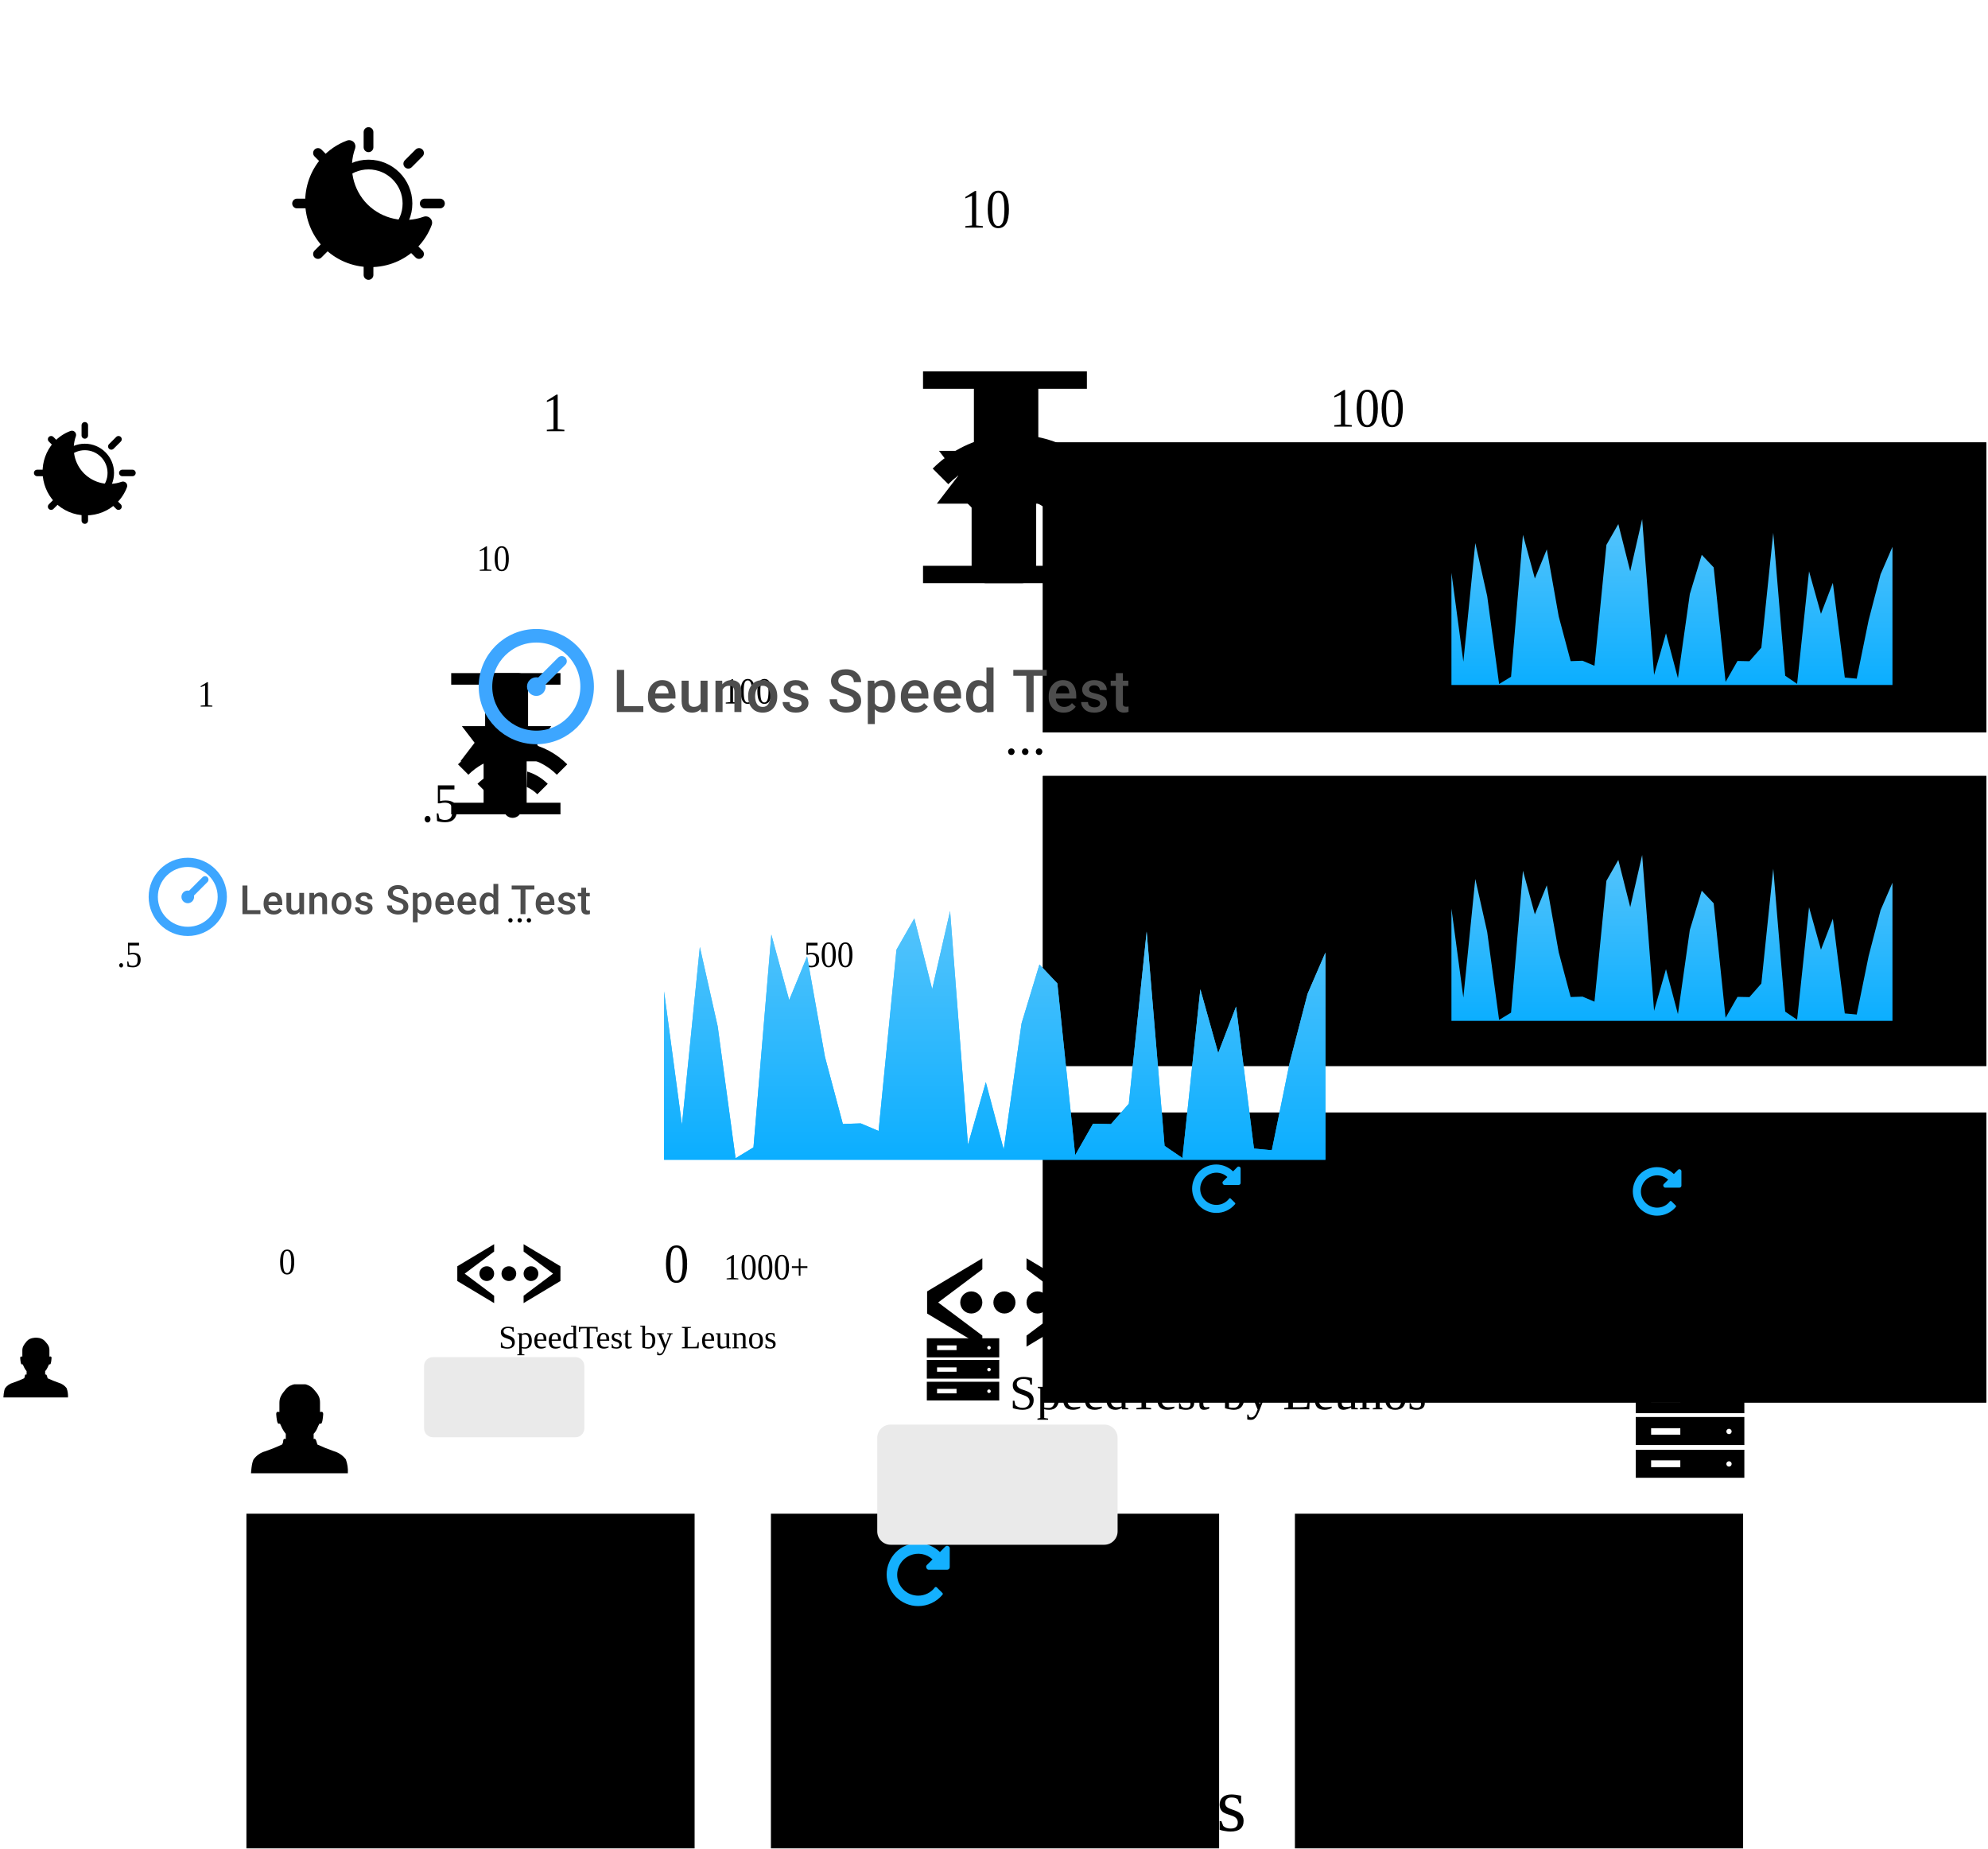
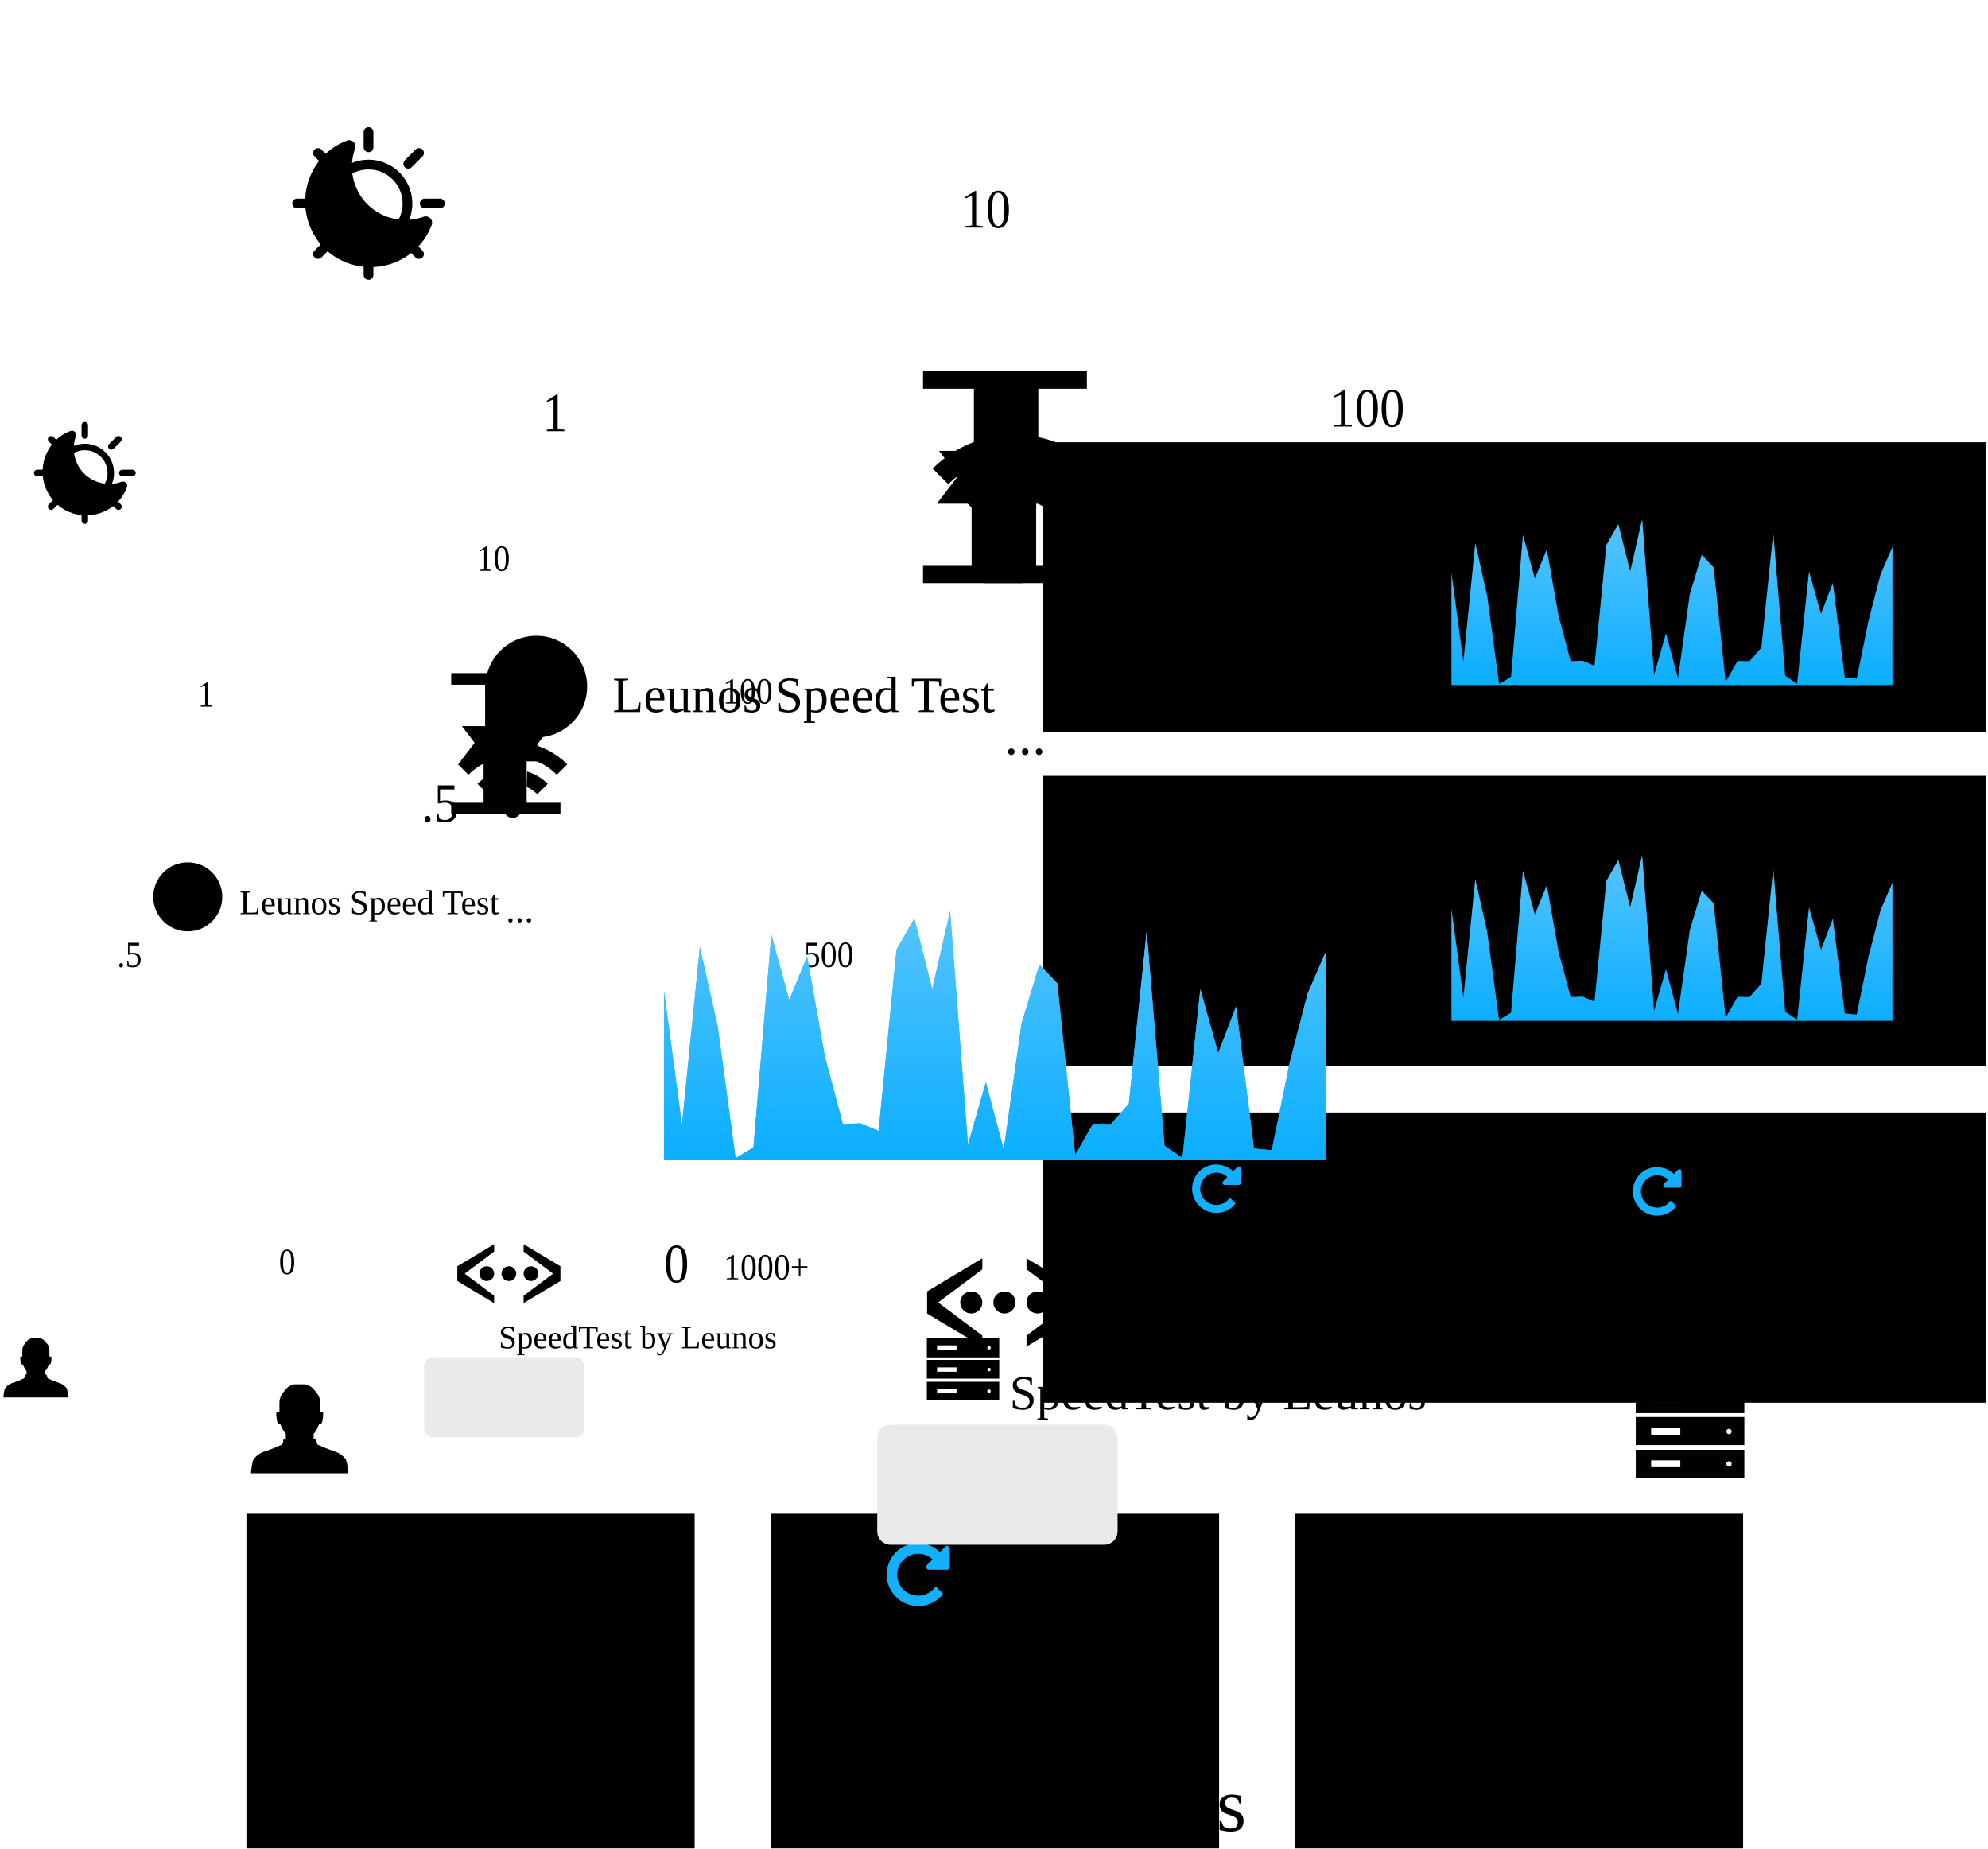
<svg xmlns="http://www.w3.org/2000/svg" xmlns:xlink="http://www.w3.org/1999/xlink" version="1.1" id="OpenSpeedtest" class="openSpeedtestApp">
  <symbol id="logo" viewBox="0 0 262.79 50.38">
    <g>
-       <circle cx="24" cy="25" r="12" style="fill:none;stroke:#3da6ff;stroke-width:3.2" />
-       <path d="M24 25 L30 19" style="fill:none;stroke:#3da6ff;stroke-width:2.4;stroke-linecap:round" />
-       <circle cx="24" cy="25" r="2.2" style="fill:#3da6ff" />
-       <text x="42" y="31" style="font-family:Roboto, Arial, sans-serif;font-size:14px;letter-spacing:.2px;fill:#4d4d4d;font-weight:500">Leunos Speed Test</text>
+       <circle class="logoIconStroke" cx="24" cy="25" r="12" />
+       <path class="logoIconStroke" d="M24 25 L30 19" />
+       <circle class="logoIconFill" cx="24" cy="25" r="2.2" />
+       <text class="logoText" x="42" y="31">Leunos Speed Test</text>
    </g>
  </symbol>
  <symbol id="mainGaugebg" viewBox="0 0 295.93 270.18">
    <path fill="none" d="M64.32,256.41a137,137,0,1,1,192.09-24.8l-.07.09a134.45,134.45,0,0,1-24.71,24.71" />
  </symbol>
  <symbol id="mainGaugeBlue" viewBox="0 0 295.93 270.18">
    <path fill="none" d="M64.32,256.41a137,137,0,1,1,192.09-24.8l-.07.09a134.45,134.45,0,0,1-24.71,24.71" />
  </symbol>
  <symbol id="mainGaugeWhite" viewBox="0 0 295.93 270.18">
    <path fill="none" d="M64.32,256.41a137,137,0,1,1,192.09-24.8l-.07.09a134.45,134.45,0,0,1-24.71,24.71" />
  </symbol>
  <symbol id="oDoMeter" viewBox="0 0 295.93 270.18">
    <text transform="translate(76.34 264.28) scale(0.9 1)">0</text>
    <text transform="translate(23.81 164.6) scale(0.9 1)">.5</text>
    <text transform="translate(50.01 80.11) scale(0.9 1)">1</text>
    <text transform="translate(140.58 36.04) scale(0.9 1)">10</text>
    <text transform="translate(220.43 79.11) scale(0.9 1)">100</text>
    <text transform="translate(246.71 164.6) scale(0.9 1)">500</text>
    <text id="oDoTopSpeed" class="oDoTop-Speed" transform="translate(220.71 265.99) scale(0.9 1)">1000+</text>
    <text id="oDoLiveSpeed" class="oDoLive-Speed" transform="translate(150 150) scale(1 1)">...</text>
    <text id="oDoLiveStatus" class="oDoLive-Status" transform="translate(151 170) scale(1 1)" />
  </symbol>
  <symbol id="progressBar" viewBox="0 0 293.53 18.38">
    <defs>
      <symbol id="personLeft" class="uiBg" viewBox="0 0 33.46 30.9">
        <path d="M32.7,4.8a7.81,7.81,0,0,1-4.1,2.8,61.42,61.42,0,0,0-5.7,2.3s-.1.3-.4,1.3-.9.6-.9.6v1.8a6.15,6.15,0,0,1,1.2,1.8,14.72,14.72,0,0,0,.8,1.7h.5c.5,0,.7,1.9.8,3.2s-1.1.8-1.1.8v3.2c0,1.9-.5,2.8-2.3,4.8s-4.7,1.8-4.7,1.8-3.1.1-4.7-1.8-2.3-3-2.3-4.8V21.1s-1.2.5-1.1-.8.3-3.2.8-3.2H10s.3-.6.8-1.7A9.62,9.62,0,0,1,12,13.6V11.8s-.8.4-.9-.6a2.26,2.26,0,0,0-.4-1.3A61.42,61.42,0,0,0,5,7.6,7.41,7.41,0,0,1,.9,4.8C.2,3.6,0,0,0,0H33.4A11.7,11.7,0,0,1,32.7,4.8Z" />
      </symbol>
      <symbol id="progressElement" class="uiBg" viewBox="0 0 409.31 10.48">
        <line id="progressbg" class="progressbg" x1="5" y1="5" x2="405" y2="5" />
      </symbol>
      <symbol id="doc" class="uiBg" viewBox="0 0 36.8 31.6">
        <path d="M0,31.6V21.9H36.8v9.7Zm15.1-6H5.2V28h9.9Zm16.5.3a.9.9,0,1,0,.9.9A.9.9,0,0,0,31.6,25.9Z" />
        <path d="M0,20.6V11.1H36.8v9.5Zm15.1-6H5.2v2.2h9.9Zm16.5.2a.9.9,0,1,0,.9.9A.9.9,0,0,0,31.6,14.8Z" />
        <path d="M0,9.5V0H36.8V9.5ZM15.1,3.6H5.2V5.9h9.9Zm16.5.2a.9.9,0,1,0,.9.9A.9.9,0,0,0,31.6,3.8Z" />
      </symbol>
    </defs>
    <g id="Progress">
      <g>
        <use width="33.46" height="30.9" transform="matrix(0.57, 0, 0, -0.57, 0, 17.49)" xlink:href="#personLeft" />
        <use width="409.31" height="10.48" transform="matrix(0.57, 0, 0, -0.57, 28.35, 13.39)" xlink:href="#progressElement" />
        <use width="36.8" height="31.6" transform="matrix(0.58, 0, 0, -0.58, 272.2, 18.38)" xlink:href="#doc" />
      </g>
    </g>
  </symbol>
  <symbol id="upSymbol" viewBox="0 0 32.21 41.62">
    <g>
      <path d="M2.71,26H9.55V38.55a2.93,2.93,0,0,0,2.78,3.07h7.13a2.94,2.94,0,0,0,2.78-3.07V26h6.84L15.89,8.8Z" />
      <rect width="32.21" height="3.41" />
    </g>
  </symbol>
  <symbol id="downSymbol" viewBox="0 0 32.21 41.62">
    <g>
      <path d="M29.51,15.62H22.66V3.08A2.94,2.94,0,0,0,19.88,0H12.76A2.94,2.94,0,0,0,10,3.08V15.62H3.14l13.18,17.2Z" />
      <rect y="38.21" width="32.21" height="3.41" />
    </g>
  </symbol>
  <symbol id="resultCard" viewBox="0 0 278.13 85.49">
    <g>
      <rect width="278.13" height="85.49" />
    </g>
  </symbol>
  <symbol id="resultCardMob" viewBox="0 0 88.1 65.79">
    <g>
      <rect width="88.1" height="65.79" />
    </g>
  </symbol>
  <symbol id="downloadRc1" viewBox="0 0 66.93 13.85">
    <g>
      <text transform="translate(0 10.52)" class="rtext">DOWNLOAD</text>
    </g>
  </symbol>
  <symbol id="uploadRc2" viewBox="0 0 46.73 13.85">
    <g>
      <text transform="translate(0 10.52)" class="rtext">UPLOAD</text>
    </g>
  </symbol>
  <symbol id="pingSymbol" viewBox="0 0 14.28 14.28">
    <g>
      <path d="M13.92.64a.55.55,0,0,0-.65.13L12.06,2A7.21,7.21,0,0,0,9.79.52a7,7,0,0,0-5.42,0,7,7,0,0,0-3.8,3.8,7,7,0,0,0,0,5.54,7.23,7.23,0,0,0,1.52,2.28,7.25,7.25,0,0,0,2.28,1.53,6.89,6.89,0,0,0,2.77.56,7.12,7.12,0,0,0,5.5-2.57.31.31,0,0,0,.07-.21.23.23,0,0,0-.09-.19L11.35,10a.36.36,0,0,0-.24-.09.27.27,0,0,0-.21.11,4.61,4.61,0,0,1-1.67,1.37,4.68,4.68,0,0,1-2.09.48,4.75,4.75,0,0,1-3.36-1.39A4.84,4.84,0,0,1,2.76,9a4.68,4.68,0,0,1-.38-1.85A4.63,4.63,0,0,1,2.76,5.3,4.74,4.74,0,0,1,5.3,2.76a4.72,4.72,0,0,1,5.09.9L9.1,4.94A.54.54,0,0,0,9,5.58.56.56,0,0,0,9.52,6h4.17a.61.61,0,0,0,.42-.17.57.57,0,0,0,.17-.42V1.19a.56.56,0,0,0-.36-.55Z" style="fill: #14b0fe" />
    </g>
  </symbol>
  <symbol id="pingRc3" viewBox="0 0 28.43 13.85">
    <g>
      <text transform="translate(0 10.52)" class="rtext">PING</text>
    </g>
  </symbol>
  <symbol id="jitterRc3" viewBox="0 0 39.95 13.85">
    <text class="rtext" transform="translate(0 9.64)">JITTER</text>
  </symbol>
  <symbol id="downResultC1" viewBox="0 0 53.35 39.8">
    <text id="downResult" transform="translate(0 20.07)" class="rtextnum">---</text>
    <text x="0" y="35" class="rtextmbms">Mbps</text>
  </symbol>
  <symbol id="upResultC2" viewBox="0 0 53.35 39.8">
    <text id="upRestxt" transform="translate(0 20.07)" class="rtextnum">---</text>
    <text x="0" y="36.09" class="rtextmbms">Mbps</text>
  </symbol>
  <symbol id="pingResultC3" viewBox="0 0 40.01 39.79">
    <text transform="translate(0 20.07)" id="pingResult" class="rtextnum">--</text>
    <text x="0" y="35" class="rtextmbms">ms</text>
  </symbol>
  <symbol id="jitterResultC3" viewBox="0 0 21.99 39.79">
    <text id="jitterDesk" transform="translate(2.33 20.07)" class="rtextnum">--</text>
    <text x="2" y="35" xml:space="preserve" class="rtextmbms">ms</text>
  </symbol>
  <symbol style="fill: url(#gradient)" id="graphc1" viewBox="0 0 200 100">
    <polygon points="0,50 0.00,16.91 3.51,43.13 7.03,8.17 10.54,23.80 14.05,49.71 17.57,47.57 21.08,5.73 24.59,18.61 28.11,10.03 31.62,29.77 35.14,42.97 38.65,42.85 42.16,44.34 45.68,8.71 49.19,2.56 52.70,16.48 56.22,1.10 59.73,47.04 63.24,34.75 66.76,48.00 70.27,23.19 73.78,11.62 77.30,15.34 80.81,49.09 84.32,42.92 87.84,42.99 91.35,38.99 94.86,5.15 98.38,47.27 101.89,49.66 105.41,16.49 108.92,29.03 112.43,19.89 115.95,47.80 119.46,48.13 122.97,30.92 126.49,17.38 130.00,9.27 130,50" class="line" />
  </symbol>
  <symbol style="fill: url(#gradient)" id="graphc2" viewBox="0 0 200 100">
    <polygon points="0,50 0.00,16.91 3.51,43.13 7.03,8.17 10.54,23.80 14.05,49.71 17.57,47.57 21.08,5.73 24.59,18.61 28.11,10.03 31.62,29.77 35.14,42.97 38.65,42.85 42.16,44.34 45.68,8.71 49.19,2.56 52.70,16.48 56.22,1.10 59.73,47.04 63.24,34.75 66.76,48.00 70.27,23.19 73.78,11.62 77.30,15.34 80.81,49.09 84.32,42.92 87.84,42.99 91.35,38.99 94.86,5.15 98.38,47.27 101.89,49.66 105.41,16.49 108.92,29.03 112.43,19.89 115.95,47.80 119.46,48.13 122.97,30.92 126.49,17.38 130.00,9.27 130,50" class="line2" />
  </symbol>
  <symbol id="jitterMob" viewBox="0 0 58.1 35.77">
    <text id="pingMobres" transform="translate(11.07 18.05)" class="rtextnum">--</text>
    <text x="-8" y="33.46" class="rtextmbms">Jitter</text>
    <text id="JitterResultMon" x="17" y="33.46" class="jitter-Mob">--</text>
    <text id="JitterResultms" x="36" y="33.46" class="rtextmbms">ms</text>
  </symbol>
  <symbol id="settings" viewBox="0 0 100 125">
    <rect fill="transparent" x="0" y="25" width="100" height="50" />
    <path d="M36.43,29.64,9.29,50,36.43,70.36v6.78L2.5,56.79V43.21L36.43,22.86Z" />
    <path d="M63.57,70.36,90.71,50,63.57,29.64V22.86L97.5,43.21V56.79L63.57,77.14Z" />
    <circle cx="29.64" cy="50" r="6.79" />
    <circle cx="50" cy="50" r="6.79" />
    <circle cx="70.36" cy="50" r="6.79" />
  </symbol>
  <symbol id="playButton" style="fill: #eaeaea" viewBox="0 0 191.255 191.255">
    <rect width="180" height="90" rx="10" ry="10" class="startButton" />
    <text class="buttonTxt" x="90" y="60">Start</text>
  </symbol>
  <symbol id="introProgress" viewBox="0 0 409.31 10.48">
    <line x1="5" y1="5" x2="405" y2="5" />
  </symbol>
  <symbol id="ConnectError" viewBox="0 0 489.6 489.6">
    <a target="_blank" href="javascript:void(0)">
      <g>
        <g>
          <path d="M179.6,235.6c-33.7,10.3-65.5,28.5-92.2,55.1l46.6,46.6c13.9-13.9,30.1-24.8,47.6-32.5L179.6,235.6z" />
          <path d="M175.8,109C111.3,122,49.9,153.4,0,203.3l46.6,46.6c37.5-37.5,83.1-61.9,131.2-73.7L175.8,109z" />
          <path d="M313.8,109l-2,67.3c48.1,11.8,93.7,36.2,131.2,73.7l46.6-46.6C439.8,153.4,378.3,122,313.8,109z" />
          <path d="M307.9,304.8c17.5,7.7,33.7,18.6,47.7,32.6l46.6-46.6c-26.6-26.6-58.5-44.9-92.2-55.2L307.9,304.8z" />
        </g>
        <circle cx="244.8" cy="403.2" r="40" />
        <g>
          <path d="M260.6,330.4h-31.7c-8.3,0-15.1-6.6-15.3-14.9L206,62.2c-0.3-8.6,6.7-15.8,15.3-15.8h47c8.6,0,15.6,7.1,15.3,15.8                  l-7.7,253.3C275.7,323.8,268.9,330.4,260.6,330.4z" />
        </g>
      </g>
    </a>
  </symbol>
  <symbol class="Your-IP" viewBox="0 0 300 299.12">
    <text id="YourIP" transform="translate(140 228) scale(.8 .8)">SpeedTest by Leunos</text>
  </symbol>
  <symbol id="light" viewBox="0 0 512 512">
    <g>
      <path d="M256,108.936c-81.091,0-147.064,65.973-147.064,147.064S174.909,403.064,256,403.064S403.064,337.091,403.064,256         S337.091,108.936,256,108.936z M256,370.383c-63.071,0-114.383-51.312-114.383-114.383c0-63.071,51.312-114.383,114.383-114.383         c63.071,0,114.383,51.312,114.383,114.383C370.383,319.071,319.071,370.383,256,370.383z" />
      <path d="M256,83.708c9.024,0,16.34-7.316,16.34-16.34V16.34C272.34,7.316,265.024,0,256,0c-9.024,0-16.34,7.316-16.34,16.34         v51.027C239.66,76.391,246.976,83.708,256,83.708z" />
      <path d="M256,428.292c-9.024,0-16.34,7.316-16.34,16.34v51.027c0,9.024,7.316,16.34,16.34,16.34c9.024,0,16.34-7.316,16.34-16.34         v-51.027C272.34,435.609,265.024,428.292,256,428.292z" />
      <path d="M111.062,134.171c6.38,6.381,16.727,6.381,23.109,0c6.381-6.38,6.381-16.727,0-23.109L98.089,74.981         c-6.38-6.381-16.727-6.381-23.109,0c-6.381,6.38-6.381,16.727,0,23.109L111.062,134.171z" />
      <path d="M400.938,377.829c-6.38-6.381-16.727-6.38-23.109,0c-6.381,6.38-6.381,16.727,0,23.109l36.081,36.082         c6.38,6.382,16.727,6.382,23.109,0c6.382-6.38,6.382-16.727,0-23.109L400.938,377.829z" />
      <path d="M83.708,256c0-9.024-7.316-16.34-16.34-16.34H16.34C7.316,239.66,0,246.976,0,256c0,9.024,7.316,16.34,16.34,16.34         h51.027C76.391,272.34,83.708,265.024,83.708,256z" />
      <path d="M495.66,239.66h-51.027c-9.024,0-16.34,7.316-16.34,16.34c0,9.024,7.316,16.34,16.34,16.34h51.027         c9.024,0,16.34-7.316,16.34-16.34C512,246.976,504.684,239.66,495.66,239.66z" />
      <path d="M111.062,377.829l-36.081,36.082c-6.381,6.382-6.381,16.727,0,23.109c6.38,6.382,16.727,6.383,23.109,0l36.081-36.082         c6.381-6.381,6.381-16.727,0-23.109C127.79,371.447,117.443,371.447,111.062,377.829z" />
      <path d="M400.938,134.171l36.081-36.082c6.382-6.381,6.382-16.727,0-23.109c-6.38-6.381-16.727-6.381-23.109,0l-36.081,36.082         c-6.381,6.381-6.381,16.727,0,23.109C384.21,140.552,394.557,140.553,400.938,134.171z" />
    </g>
    <rect fill="none" width="512" cursor="pointer" pointer-events="visible" height="512" />
  </symbol>
  <symbol id="dark" viewBox="0 0 1024 1024">
    <path d="M524.8 938.667h-4.267a439.893 439.893 0 0 1-313.173-134.4 446.293 446.293 0 0 1-11.093-597.333 432.213 432.213 0 0 1 170.667-116.907 42.667 42.667 0 0 1 45.227 9.387 42.667 42.667 0 0 1 10.24 42.667 358.4 358.4 0 0 0 82.773 375.893 361.387 361.387 0 0 0 376.747 82.773 42.667 42.667 0 0 1 54.187 55.04A433.493 433.493 0 0 1 836.267 810.667a438.613 438.613 0 0 1-311.467 128z" />
  </symbol>
  <a id="resultsData">
    <svg class="Desktop" viewBox="0 0 586 346">
      <g id="UI-Desk">
        <use id="mainGaugebg-Desk" class="main-Gaugebg" xlink:href="#mainGaugebg" x="10.28" y="36.11" width="273.94" height="245.39" />
        <use id="mainGaugeBlue-Desk" class="main-GaugeBlue" xlink:href="#mainGaugeBlue" x="10.28" y="36.11" width="273.94" height="245.39" />
        <use id="mainGaugeWhite-Desk" class="main-GaugeWhite" xlink:href="#mainGaugeWhite" x="10.28" y="36.11" width="273.94" height="245.39" />
        <use xlink:href="#resultCard" class="Cards" x="307.4" y="31" width="278.1" height="85.5">
						</use>
        <use xlink:href="#resultCard" class="Cards" x="307.4" y="129.3" width="278.1" height="85.5">
						</use>
        <use xlink:href="#resultCard" class="Cards" x="307.4" y="228.5" width="278.1" height="85.5">
						</use>
        <use id="downSymbolDesk" xlink:href="#downSymbol" class="Desktop" x="133" y="99" width="32.21" height="41.62" />
        <use id="upSymbolDesk" xlink:href="#upSymbol" class="Desktop" x="133" y="99" width="32.21" height="41.62" />
        <use id="ConnectErrorDesk" xlink:href="#ConnectError" class="ConnectError" x="135" y="107.8" width="32.21" height="41.62" />
        <use class="oDo-Meter" xlink:href="#oDoMeter" x="10.28" y="36.11" width="273.94" height="245.39" />
        <use xlink:href="#progressBar" x="1" y="295" width="293.53" height="18.38" />
        <use id="progressStatus-Desk" class="intro-Progress" xlink:href="#introProgress" x="29" y="295" width="234" height="21" />
        <use xlink:href="#downloadRc1" x="335.05" y="50.28" width="67" height="16">
						</use>
        <use xlink:href="#uploadRc2" x="345.33" y="145.2" width="47" height="16">
						</use>
        <use xlink:href="#pingSymbol" x="351.4" y="243.8" width="14.3" height="14.4" />
        <use xlink:href="#pingSymbol" x="481.3" y="244.6" width="14.33" height="14.4" />
        <use xlink:href="#pingRc3" x="367.01" y="244.68" width="28" height="16">
						</use>
        <use xlink:href="#jitterRc3" x="495.61" y="246.3" width="39.95" height="13.85">
						</use>
        <use xlink:href="#upSymbol" class="Symbol" x="329" y="146.5" width="11.8" height="13.9" />
        <use xlink:href="#downSymbol" class="Symbol" x="318.7" y="51.9" width="11.8" height="13.8" />
        <use xlink:href="#graphc2" x="427.84" y="134" width="200" height="135">
						</use>
        <use xlink:href="#graphc1" x="427.84" y="35" width="200" height="135">
						</use>
        <use xlink:href="#downResultC1" x="298" y="67.21" width="200" height="45.1">
						</use>
        <use xlink:href="#upResultC2" x="298" y="162.13" width="200" height="45.1">
						</use>
        <use xlink:href="#pingResultC3" x="303.73" y="261.55" width="200" height="45.1">
						</use>
        <use xlink:href="#jitterResultC3" x="420.04" y="262.17" width="200" height="45.1">
						</use>
      </g>
      <g id="intro-Desk">
        <use id="logo-Desk" xlink:href="#logo" x="35" y="140" width="222.8" height="50.22" />
        <use id="deskStart" class="deskStart" xlink:href="#mainGaugebg" x="10.28" y="36.11" width="273.94" height="245.39" />
        <use xlink:href="#resultCard" class="Cards" x="307.4" y="31" width="278.1" height="85.5" />
        <use xlink:href="#resultCard" class="Cards" x="307.4" y="228.5" width="278.1" height="85.5" />
        <use xlink:href="#resultCard" class="Cards" x="307.4" y="129.3" width="278.1" height="85.5" />
        <use xlink:href="#downloadRc1" x="335.05" y="50.28" width="67" height="16">
						</use>
        <use xlink:href="#uploadRc2" x="345.33" y="145.2" width="47" height="16">
						</use>
        <use xlink:href="#pingSymbol" x="351.4" y="243.8" width="14.3" height="14.4" />
        <use xlink:href="#pingSymbol" x="481.3" y="244.6" width="14.33" height="14.4" />
        <use xlink:href="#pingRc3" x="367.01" y="244.68" width="28" height="16">
						</use>
        <use xlink:href="#jitterRc3" x="495.61" y="246.3" width="39.95" height="13.85">
						</use>
        <use xlink:href="#upSymbol" class="Symbol" x="329" y="146.5" width="11.8" height="13.9" />
        <use xlink:href="#downSymbol" class="Symbol" x="318.7" y="51.9" width="11.8" height="13.8" />
        <use xlink:href="#graphc2" x="427.84" y="134" width="200" height="135">
						</use>
        <use xlink:href="#graphc1" x="427.84" y="35" width="200" height="135">
						</use>
        <use xlink:href="#downResultC1" x="298" y="67.21" width="200" height="45.1">
						</use>
        <use xlink:href="#upResultC2" x="298" y="162.13" width="200" height="45.1">
						</use>
        <use xlink:href="#pingResultC3" x="303.73" y="261.55" width="200" height="45.1">
						</use>
        <use xlink:href="#jitterResultC3" x="420.04" y="262.17" width="200" height="45.1">
						</use>
        <use id="nightmode" class="darkmode" xlink:href="#dark" x="10" y="25" width="30" height="30" />
        <use id="daymode" class="darkmode" xlink:href="#light" x="10" y="25" width="30" height="30" />
        <use id="startButtonDesk" class="startButton" xlink:href="#playButton" x="125" y="300.6" width="50.2" height="50.2">
						</use>
        <use id="settingsDesk" class="Startsettings" xlink:href="#settings" x="100" y="260" width="100" height="40">
						</use>
        <use class="Desktop" id="ipDesk" xlink:href="#YourIP" x="7" y="70" />
      </g>
    </svg>
    <svg class="Mobile" viewBox="0 0 295.9 363.3">
      <g id="UI-Mob">
        <use id="mainGaugebg-Mob" class="main-Gaugebg" xlink:href="#mainGaugebg" x="11.18" y="12" width="273.94" height="245.39" />
        <use id="mainGaugeBlue-Mob" class="main-GaugeBlue" xlink:href="#mainGaugeBlue" x="11.18" y="12" width="273.94" height="245.39" />
        <use id="mainGaugeWhite-Mob" class="main-GaugeWhite" xlink:href="#mainGaugeWhite" x="11.18" y="12" width="273.94" height="245.39" />
        <use xlink:href="#resultCardMob" class="Cards" x="1" y="297.52" width="88.1" height="65.8">
						</use>
        <use xlink:href="#resultCardMob" class="Cards" x="104.1" y="297.52" width="88.1" height="65.8">
						</use>
        <use xlink:href="#resultCardMob" class="Cards" x="207.1" y="297.52" width="88.1" height="65.8">
						</use>
        <use id="upSymbolMob" xlink:href="#upSymbol" class="Mobile" x="134" y="73" width="32.21" height="41.62" />
        <use id="downSymbolMob" xlink:href="#downSymbol" class="Mobile" x="134" y="73" width="32.21" height="41.62" />
        <use id="ConnectErrorMob" xlink:href="#ConnectError" class="ConnectError" x="135.9" y="74.02" width="32.21" height="41.62" />
        <use class="oDo-Meter" xlink:href="#oDoMeter" x="11.18" y="12" width="273.94" height="245.39" />
        <use xlink:href="#progressBar" x="1.9" y="272.08" width="293.53" height="18.38" />
        <use id="progressStatus-Mob" class="intro-Progress" xlink:href="#introProgress" x="29" y="272" width="234.5" height="21.5" />
        <use xlink:href="#downloadRc1" x="22.36" y="301.63" width="60" height="15">
						</use>
        <use xlink:href="#uploadRc2" x="237.51" y="301.64" width="42" height="15">
						</use>
        <use xlink:href="#pingRc3" x="143.88" y="301.72" width="26" height="15">
						</use>
        <use xlink:href="#upSymbol" class="Symbol" x="221.8" y="303.42" width="12.3" height="10.6" />
        <use xlink:href="#downSymbol" class="Symbol" x="7.7" y="303.42" width="10.6" height="12.4" />
        <use xlink:href="#pingSymbol" x="126.8" y="303.32" width="12.5" height="12.4" />
        <use id="graphMob1" xlink:href="#graphc1" x="83.1" y="160.45" width="200" height="135">
						</use>
        <use id="graphMob2" xlink:href="#graphc2" x="83.1" y="160.45" width="200" height="135">
						</use>
        <use xlink:href="#jitterMob" x="71.14" y="317.65" width="200" height="45.1">
						</use>
        <use xlink:href="#upResultC2" x="182" y="317.67" width="200" height="45.1">
						</use>
        <use xlink:href="#downResultC1" x="-25" y="317.64" width="200" height="45.1">
						</use>
      </g>
      <g id="intro-Mob">
        <use id="nightmode-Mob" class="darkmode" xlink:href="#dark" x="10" y="25" width="30" height="30" />
        <use id="daymode-Mob" class="darkmode" xlink:href="#light" x="10" y="25" width="30" height="30" />
        <use id="logo-Desk" xlink:href="#logo" x="38" y="110" width="218.8" height="50.22" />
        <use id="deskStartMob" class="deskStart" xlink:href="#mainGaugebg" x="11.18" y="12" width="273.94" height="245.39" />
        <use id="startButtonMob" class="startButton" xlink:href="#playButton" x="125" y="280" width="50.2" height="50.2">
						</use>
        <use id="settingsMob" class="Startsettings" xlink:href="#settings" x="100" y="240" width="100" height="40">
						</use>
        <use class="Mobile" id="ipMob" xlink:href="#YourIP" x="11" y="49" />
      </g>
    </svg>
  </a>
  <linearGradient id="gradient" x1="0%" y1="0%" x2="0%" y2="100%">
    <stop offset="0%" stop-color="#56c4fb" />
    <stop offset="100%" stop-color="#0baeff" />
  </linearGradient>
  <radialGradient id="RadialGradient1">
    <stop offset="0%" stop-color="#56c4fb" />
    <stop offset="100%" stop-color="#0baeff" />
  </radialGradient>
</svg>
